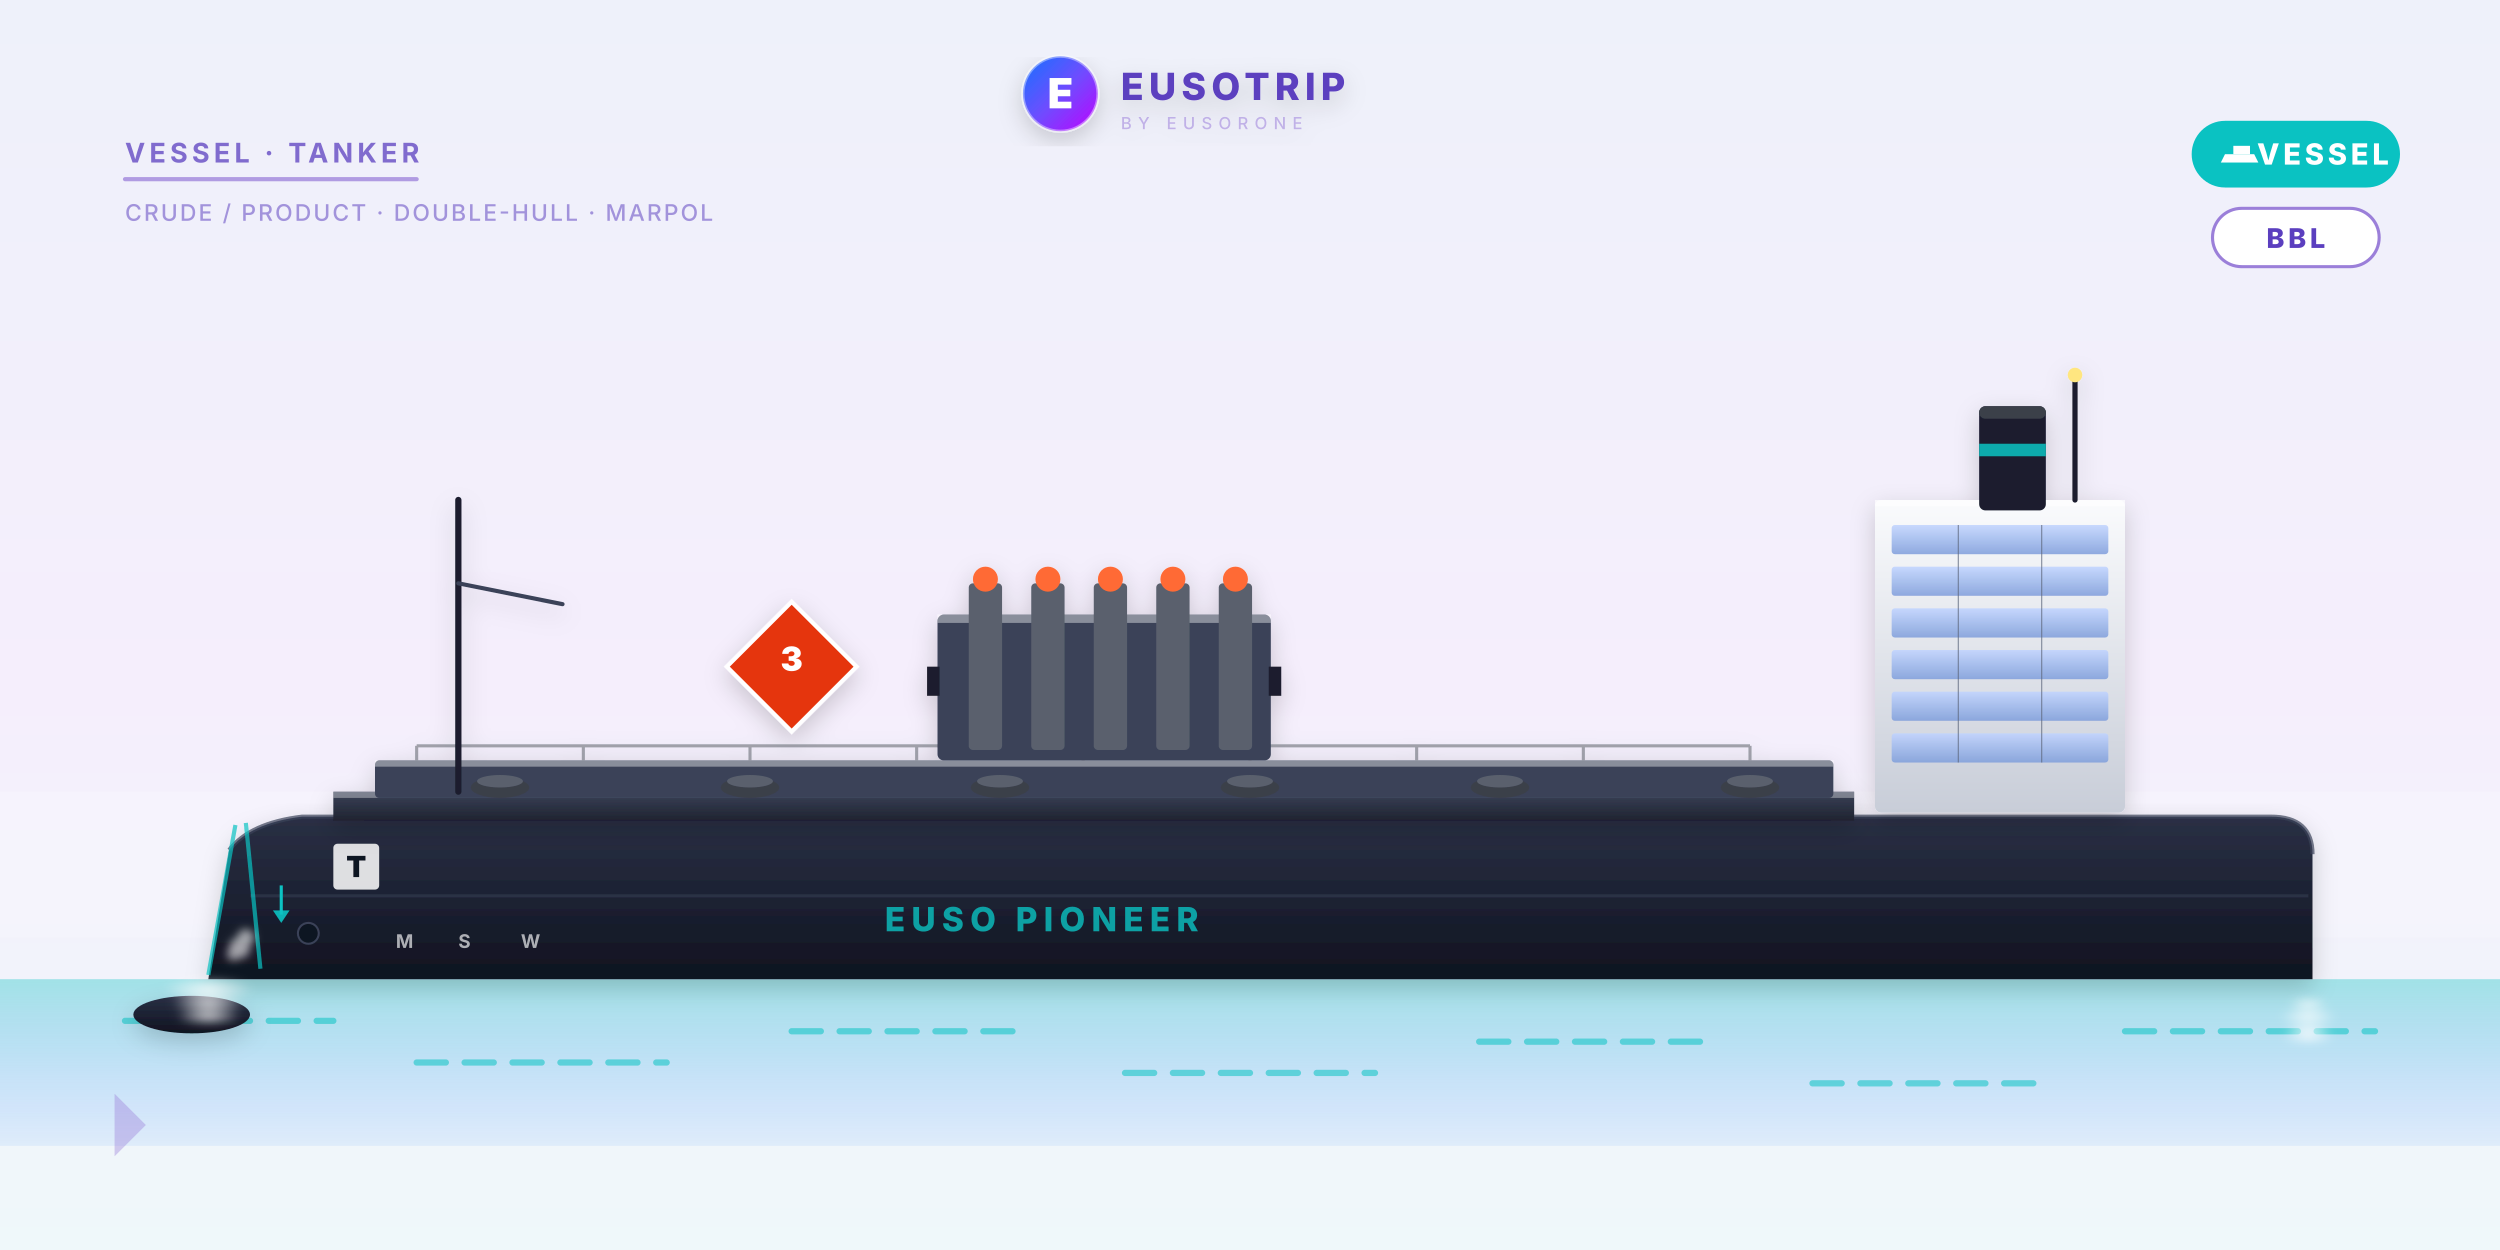
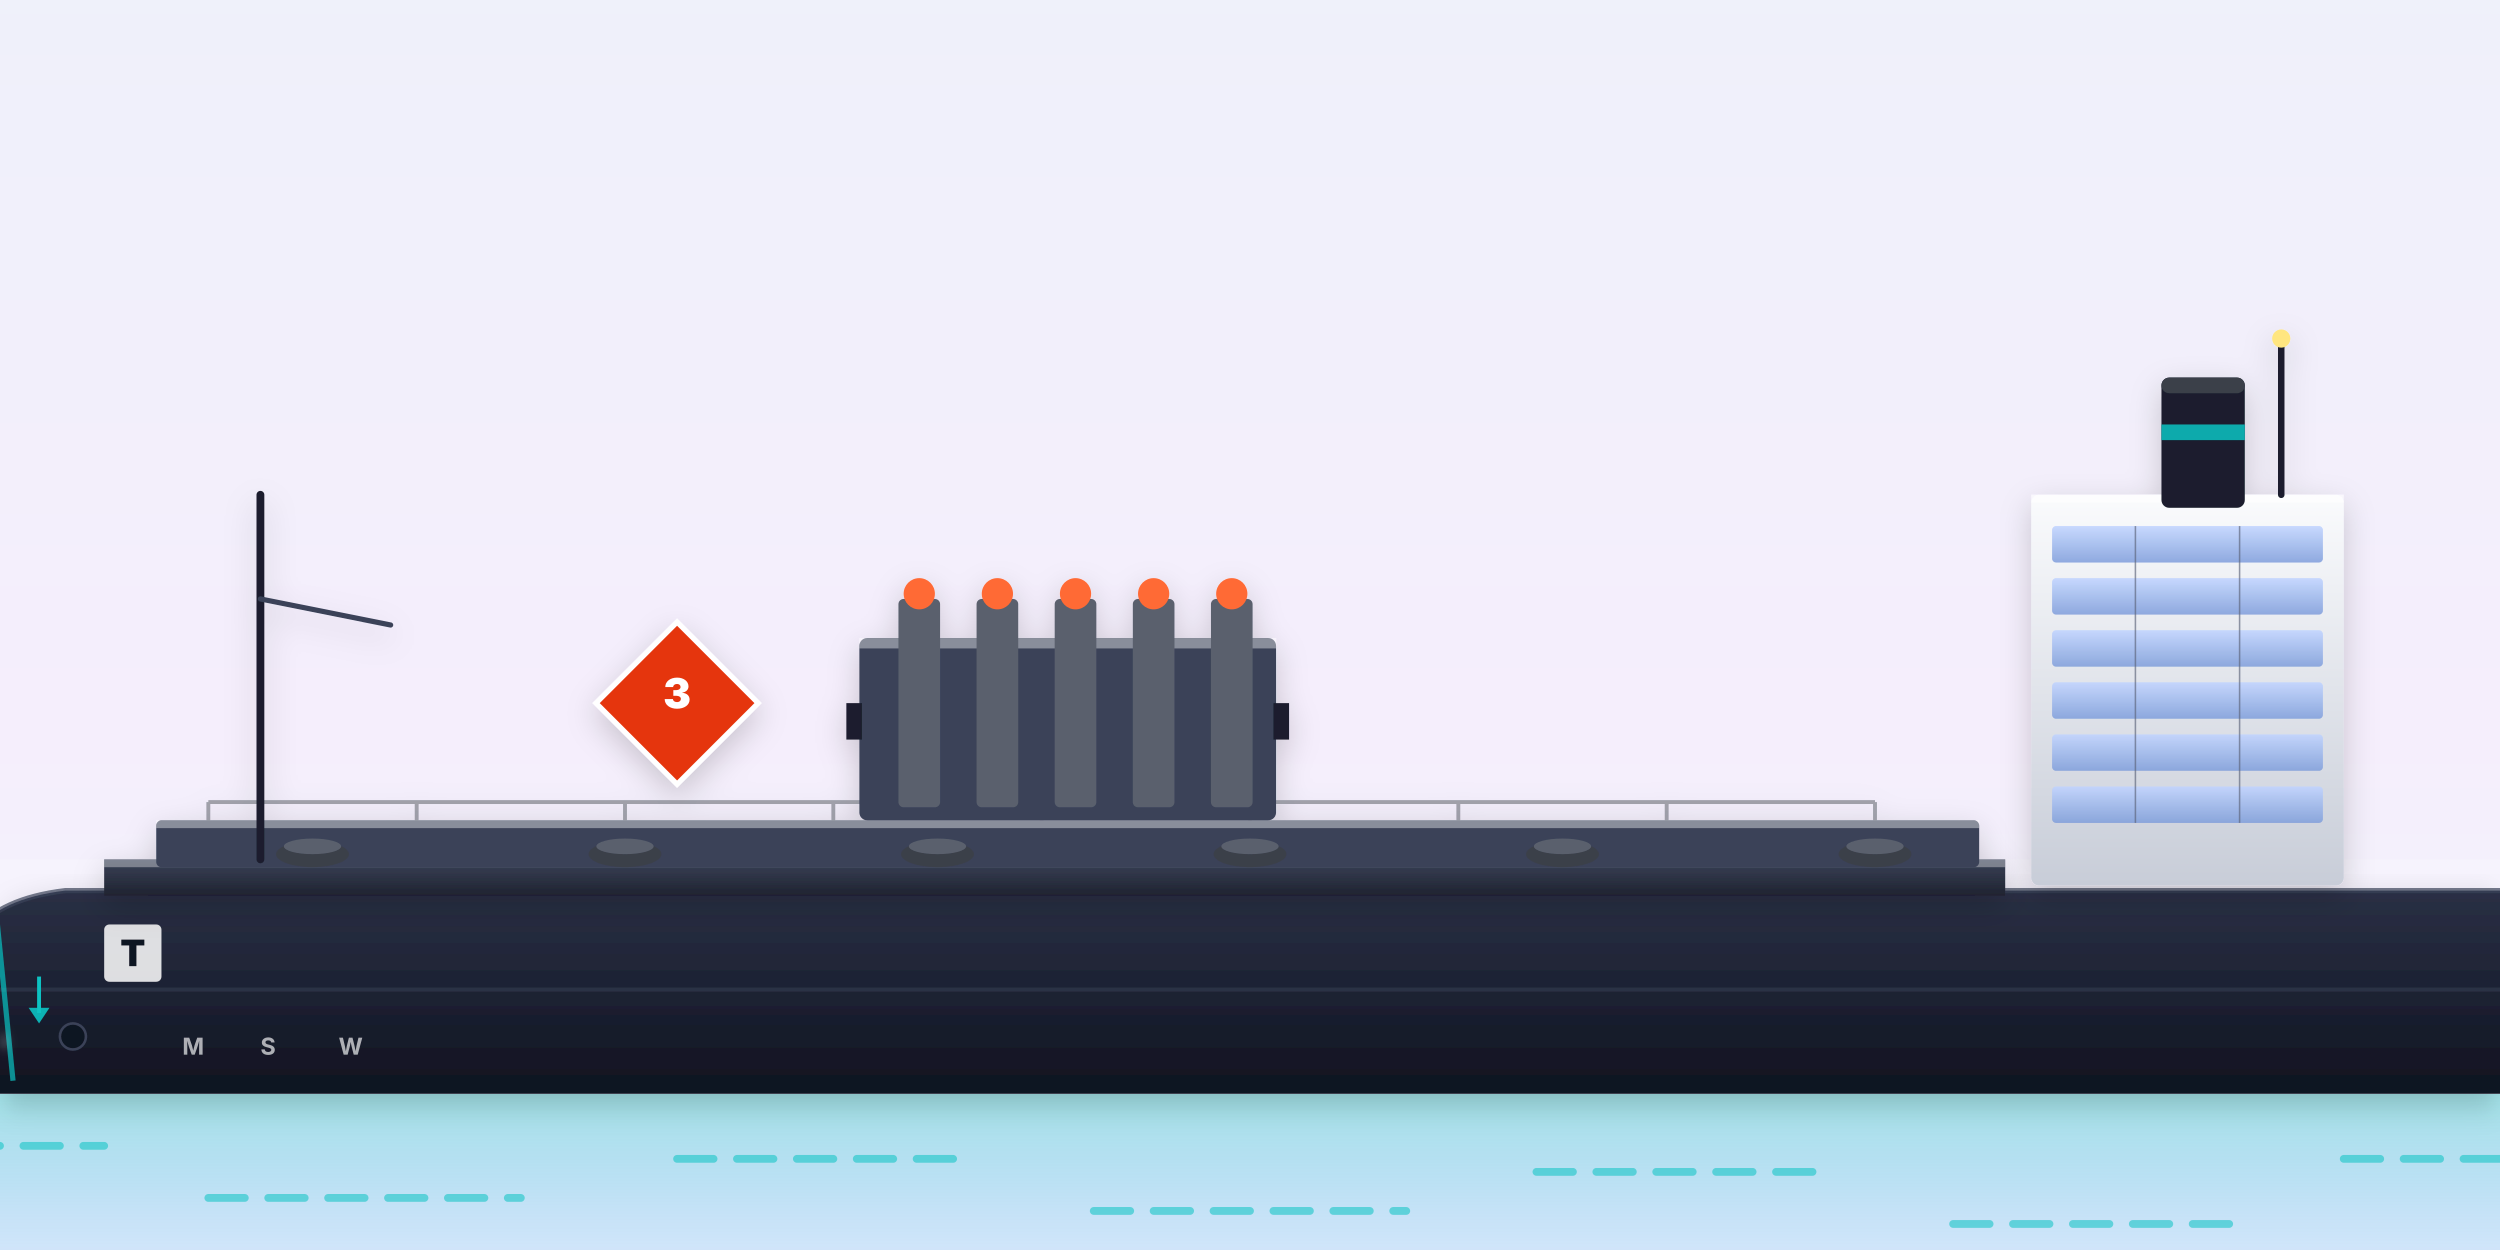
- <svg xmlns="http://www.w3.org/2000/svg" viewBox="0 0 1200 600" width="1200" height="600">
+ <svg xmlns="http://www.w3.org/2000/svg" width="1200" height="600" viewBox="0 50 1200 480" preserveAspectRatio="xMidYMid slice">
  <style>
    /* ========== HULL PITCH — ocean swell, bow rises and falls ========== */
    .hull-pitch {
      transform-origin: 600px 470px;
      animation: hull-pitch 7s ease-in-out infinite;
    }
    @keyframes hull-pitch {
      0%, 100% { transform: rotate(0deg);     }
      25%      { transform: rotate(-0.4deg);  }
      50%      { transform: rotate(0deg);     }
      75%      { transform: rotate(0.35deg);  }
    }
    .hull-roll {
      transform-origin: 600px 470px;
      animation: hull-roll 5.6s ease-in-out infinite;
    }
    @keyframes hull-roll {
      0%, 100% { transform: translateY(0)    skewX(0deg);   }
      50%      { transform: translateY(-1px) skewX(0.3deg); }
    }
    .stack-settle {
      animation: stack-settle 7s ease-in-out infinite -0.4s;
    }
    @keyframes stack-settle {
      0%, 100% { transform: translateY(0); }
      25%      { transform: translateY(0.6px); }
      75%      { transform: translateY(-0.6px); }
    }
    .antenna-arc {
      animation: antenna-arc 7s ease-in-out infinite;
    }
    @keyframes antenna-arc {
      0%, 100% { transform: translate(0,0); }
      25%      { transform: translate(-0.8px, 1px); }
      50%      { transform: translate(0,0); }
      75%      { transform: translate(0.8px, -1px); }
    }
    .bow-wave-1 { animation: bow-wave 2.4s ease-out infinite; }
    .bow-wave-2 { animation: bow-wave 2.4s ease-out infinite -0.8s; }
    .bow-wave-3 { animation: bow-wave 2.4s ease-out infinite -1.6s; }
    @keyframes bow-wave {
      0%   { opacity: 0;    transform: translateX(0)    scale(0.5); }
      15%  { opacity: 0.85; }
      100% { opacity: 0;    transform: translateX(-32px) scale(1.6); }
    }
    .bow-spray {
      animation: bow-spray 1.6s ease-out infinite;
    }
    @keyframes bow-spray {
      0%   { opacity: 0;   transform: translate(0,0)      scale(0.5); }
      20%  { opacity: 0.6; }
      100% { opacity: 0;   transform: translate(-22px,-14px) scale(1.3); }
    }
    .wake-1 { animation: wake-drift 3.2s linear infinite; }
    .wake-2 { animation: wake-drift 3.2s linear infinite -0.7s; }
    .wake-3 { animation: wake-drift 3.2s linear infinite -1.4s; }
    .wake-4 { animation: wake-drift 3.2s linear infinite -2.1s; }
    @keyframes wake-drift {
      0%   { opacity: 0;    transform: translateX(0)   scale(0.6); }
      15%  { opacity: 0.7;  }
      85%  { opacity: 0.3;  }
      100% { opacity: 0;    transform: translateX(85px) scale(1.4); }
    }

    /* ========== ORIGINAL VOCAB ========== */
    .sheen-band { animation: sheen-sweep 5s ease-in-out infinite; }
    @keyframes sheen-sweep {
      0%   { transform: translateX(-740px); }
      60%  { transform: translateX(740px); }
      100% { transform: translateX(740px); }
    }
    .wordmark-breath { animation: wordmark-breath 6s ease-in-out infinite; }
    @keyframes wordmark-breath {
      0%, 100% { opacity: 0.55; }
      50%      { opacity: 0.85; }
    }
    .badge-pulse {
      transform-box: fill-box; transform-origin: center;
      animation: badge-pulse 3.2s ease-in-out infinite;
    }
    @keyframes badge-pulse {
      0%, 100% { transform: scale(1);    opacity: 0.95; }
      50%      { transform: scale(1.04); opacity: 1; }
    }
    .chevron-pulse { animation: chevron-pulse 2.2s ease-in-out infinite; }
    @keyframes chevron-pulse {
      0%, 100% { opacity: 0.30; transform: translateX(0); }
      50%      { opacity: 0.65; transform: translateX(-4px); }
    }
    .sky-drift { animation: sky-drift 14s ease-in-out infinite; }
    @keyframes sky-drift {
      0%   { transform: translateX(-200px); }
      100% { transform: translateX(1400px); }
    }
    .bridge-window-pulse { animation: bridge-window-pulse 4s ease-in-out infinite; }
    @keyframes bridge-window-pulse {
      0%, 100% { opacity: 0.78; }
      50%      { opacity: 0.95; }
    }
    .antenna-blink {
      animation: antenna-blink 1.4s ease-in-out infinite;
      transform-box: fill-box; transform-origin: center;
    }
    @keyframes antenna-blink {
      0%, 65%, 100% { opacity: 0.35; transform: scale(1); }
      70%, 80%      { opacity: 1;    transform: scale(1.25); }
    }
    .bow-pulse { animation: bow-pulse 2.6s ease-in-out infinite; }
    @keyframes bow-pulse {
      0%, 100% { opacity: 0.55; }
      50%      { opacity: 0.95; }
    }
    .draft-fade { animation: draft-fade 7s ease-in-out infinite; }
    @keyframes draft-fade {
      0%, 100% { opacity: 0.55; }
      50%      { opacity: 0.78; }
    }
    /* ========== BRAND LOCKUP ========== */
    .brand-mark {
      transform-box: fill-box; transform-origin: center;
      animation: brand-pulse 3.6s ease-in-out infinite;
    }
    @keyframes brand-pulse {
      0%, 100% { transform: scale(1);    opacity: 0.92; }
      50%      { transform: scale(1.05); opacity: 1; }
    }
    .brand-word { animation: brand-word-breath 6s ease-in-out infinite; }
    @keyframes brand-word-breath {
      0%, 100% { opacity: 0.78; }
      50%      { opacity: 1; }
    }

    @media (prefers-reduced-motion: reduce) {
      .hull-pitch, .hull-roll, .stack-settle, .antenna-arc,
      .bow-wave-1, .bow-wave-2, .bow-wave-3, .bow-spray,
      .wake-1, .wake-2, .wake-3, .wake-4,
      .sheen-band, .wordmark-breath, .badge-pulse, .chevron-pulse,
      .sky-drift, .bridge-window-pulse, .antenna-blink,
      .bow-pulse, .draft-fade, .brand-mark, .brand-word { animation: none !important; }
    }
+   
+     /* ========== DARK-MODE OVERRIDES (2026-05-16) ========== */
+     @media (prefers-color-scheme: dark) {
+       .sky-bg          { fill: url(#skyDark) !important; }
+       .ground-line     { stroke: #5E4FC6 !important; opacity: 0.55 !important; }
+       .ground-shadow   { fill: #060912 !important; opacity: 0.55 !important; }
+       .brand-word      { fill: #C9B6FF !important; }
+       .brand-tagline   { fill: #8B7FE3 !important; }
+       .equipment-label { fill: #C9B6FF !important; }
+       .equipment-sub   { fill: #8B7FE3 !important; }
+       .equipment-rule  { stroke: #6E4DFF !important; }
+     }
  </style>
  <defs>
+     <linearGradient id="skyDark" x1="0" y1="0" x2="0" y2="1">
+       <stop offset="0%" stop-color="#0A0F1F" />
+       <stop offset="55%" stop-color="#141A2E" />
+       <stop offset="100%" stop-color="#0B0F1B" />
+     </linearGradient>
    <linearGradient id="brandIridescent" x1="0" y1="0" x2="1" y2="1">
      <stop offset="0%" stop-color="#1473FF" />
      <stop offset="50%" stop-color="#6E4DFF" />
      <stop offset="100%" stop-color="#BE01FF" />
    </linearGradient>
    <linearGradient id="sky" x1="0" y1="0" x2="0" y2="1">
      <stop offset="0%" stop-color="#EEF1FA" />
      <stop offset="55%" stop-color="#F5EEFC" />
      <stop offset="100%" stop-color="#EFF8FA" />
    </linearGradient>
    <linearGradient id="hull" x1="0" y1="0" x2="0" y2="1">
      <stop offset="0%" stop-color="#2A3045" />
      <stop offset="100%" stop-color="#0F1320" />
    </linearGradient>
    <linearGradient id="hullDeck" x1="0" y1="0" x2="0" y2="1">
      <stop offset="0%" stop-color="#3A4258" />
      <stop offset="100%" stop-color="#1F2330" />
    </linearGradient>
    <linearGradient id="water" x1="0" y1="0" x2="0" y2="1">
      <stop offset="0%" stop-color="#0AC2C2" stop-opacity="0.35" />
      <stop offset="100%" stop-color="#1473FF" stop-opacity="0.08" />
    </linearGradient>
    <linearGradient id="bridge" x1="0" y1="0" x2="0" y2="1">
      <stop offset="0%" stop-color="#FAFBFD" />
      <stop offset="100%" stop-color="#C8CDD8" />
    </linearGradient>
    <linearGradient id="windowGlass" x1="0" y1="0" x2="0" y2="1">
      <stop offset="0%" stop-color="#BFD3FF" />
      <stop offset="100%" stop-color="#7E9DDB" />
    </linearGradient>
    <filter id="rigShadow" x="-10%" y="-10%" width="120%" height="130%">
      <feGaussianBlur in="SourceAlpha" stdDeviation="6" />
      <feOffset dx="0" dy="4" result="offsetBlur" />
      <feComponentTransfer>
        <feFuncA type="linear" slope="0.18" />
      </feComponentTransfer>
      <feMerge>
        <feMergeNode />
        <feMergeNode in="SourceGraphic" />
      </feMerge>
    </filter>
    <radialGradient id="foam" cx="0.5" cy="0.5" r="0.5">
      <stop offset="0%" stop-color="#FFFFFF" stop-opacity="0.85" />
      <stop offset="60%" stop-color="#FFFFFF" stop-opacity="0.35" />
      <stop offset="100%" stop-color="#FFFFFF" stop-opacity="0" />
    </radialGradient>
    <filter id="foamBlur" x="-50%" y="-50%" width="200%" height="200%">
      <feGaussianBlur stdDeviation="2" />
    </filter>
    <filter id="smokeBlur" x="-50%" y="-50%" width="200%" height="200%">
      <feGaussianBlur stdDeviation="3" />
    </filter>
  </defs>
  <g class="hull-pitch">
    <g class="hull-roll">
-       <rect width="1200" height="600" fill="url(#sky)" />
+       <rect class="sky-bg" width="1200" height="600" fill="url(#sky)" />
      <rect x="0" y="380" width="1200" height="70" fill="#FFFFFF" opacity="0.18" />
      <rect x="0" y="470" width="1200" height="80" fill="url(#water)" />
      <g stroke="#0AC2C2" stroke-width="3" stroke-linecap="round" opacity="0.55">
        <line x1="60" y1="490" x2="160" y2="490" stroke-dasharray="14 9" />
        <line x1="200" y1="510" x2="320" y2="510" stroke-dasharray="14 9" />
        <line x1="380" y1="495" x2="490" y2="495" stroke-dasharray="14 9" />
        <line x1="540" y1="515" x2="660" y2="515" stroke-dasharray="14 9" />
        <line x1="710" y1="500" x2="820" y2="500" stroke-dasharray="14 9" />
        <line x1="870" y1="520" x2="980" y2="520" stroke-dasharray="14 9" />
        <line x1="1020" y1="495" x2="1140" y2="495" stroke-dasharray="14 9" />
      </g>
      <g filter="url(#rigShadow)">
        <ellipse cx="92" cy="487" rx="28" ry="9" fill="url(#hull)" />
        <path d="M 100 470 L 110 408 Q 120 395 145 392 L 1090 392 Q 1110 392 1110 410 L 1110 470 Z" fill="url(#hull)" />
        <path d="M 110 408 Q 120 395 145 392 L 1090 392 Q 1110 392 1110 410" stroke="#3A4258" stroke-width="2" fill="none" opacity="0.7" />
        <line x1="120" y1="430" x2="1108" y2="430" stroke="#3A4258" stroke-width="1.5" opacity="0.5" />
        <line x1="118" y1="395" x2="125" y2="465" stroke="#0AC2C2" stroke-width="2" opacity="0.7" />
        <g transform="translate(135 425)">
          <line x1="0" y1="0" x2="0" y2="14" stroke="#0AC2C2" stroke-width="1.5" />
          <path d="M -4 12 L 4 12 L 0 18 Z" fill="#0AC2C2" opacity="0.9" />
        </g>
        <g fill="#FFFFFF" opacity="0.65" font-family="Inter, system-ui, sans-serif" font-weight="700" font-size="9">
          <text x="190" y="455">M</text>
          <text x="220" y="455">S</text>
          <text x="250" y="455">W</text>
        </g>
        <circle cx="148" cy="448" r="5" fill="#0F1320" stroke="#3A4258" stroke-width="1" />
-         <text x="500" y="447" text-anchor="middle" font-family="Inter, system-ui, sans-serif" font-weight="800" font-size="16" fill="#0AC2C2" opacity="0.8" letter-spacing="3">EUSO PIONEER</text>
        <g>
          <rect x="160" y="405" width="22" height="22" rx="2" fill="#FFFFFF" opacity="0.85" />
          <text x="171" y="421" text-anchor="middle" font-family="Inter, system-ui, sans-serif" font-weight="900" font-size="14" fill="#0F1320">T</text>
        </g>
      </g>
      <g filter="url(#rigShadow)">
        <rect x="160" y="380" width="730" height="14" fill="url(#hullDeck)" />
        <rect x="160" y="380" width="730" height="3" fill="#FFFFFF" opacity="0.35" />
        <rect x="180" y="365" width="700" height="18" rx="2" fill="#3A4258" />
        <rect x="180" y="365" width="700" height="3" fill="#FFFFFF" opacity="0.4" />
        <g stroke="#7A7F88" stroke-width="1.5" opacity="0.7">
          <line x1="200" y1="358" x2="200" y2="365" />
          <line x1="280" y1="358" x2="280" y2="365" />
          <line x1="360" y1="358" x2="360" y2="365" />
          <line x1="440" y1="358" x2="440" y2="365" />
          <line x1="520" y1="358" x2="520" y2="365" />
          <line x1="600" y1="358" x2="600" y2="365" />
          <line x1="680" y1="358" x2="680" y2="365" />
          <line x1="760" y1="358" x2="760" y2="365" />
          <line x1="840" y1="358" x2="840" y2="365" />
          <line x1="200" y1="358" x2="840" y2="358" />
        </g>
        <g>
          <ellipse cx="240" cy="378" rx="14" ry="5" fill="#3A3F4A" />
          <ellipse cx="240" cy="375" rx="11" ry="3" fill="#5A606D" />
        </g>
        <g>
          <ellipse cx="360" cy="378" rx="14" ry="5" fill="#3A3F4A" />
          <ellipse cx="360" cy="375" rx="11" ry="3" fill="#5A606D" />
        </g>
        <g>
          <ellipse cx="480" cy="378" rx="14" ry="5" fill="#3A3F4A" />
          <ellipse cx="480" cy="375" rx="11" ry="3" fill="#5A606D" />
        </g>
        <g>
          <ellipse cx="600" cy="378" rx="14" ry="5" fill="#3A3F4A" />
          <ellipse cx="600" cy="375" rx="11" ry="3" fill="#5A606D" />
        </g>
        <g>
          <ellipse cx="720" cy="378" rx="14" ry="5" fill="#3A3F4A" />
          <ellipse cx="720" cy="375" rx="11" ry="3" fill="#5A606D" />
        </g>
        <g>
          <ellipse cx="840" cy="378" rx="14" ry="5" fill="#3A3F4A" />
          <ellipse cx="840" cy="375" rx="11" ry="3" fill="#5A606D" />
        </g>
        <g>
          <rect x="450" y="295" width="160" height="70" rx="3" fill="#3A4258" />
          <rect x="450" y="295" width="160" height="4" fill="#FFFFFF" opacity="0.4" />
          <g fill="#5A606D">
            <rect x="465" y="280" width="16" height="80" rx="2" />
            <rect x="495" y="280" width="16" height="80" rx="2" />
            <rect x="525" y="280" width="16" height="80" rx="2" />
            <rect x="555" y="280" width="16" height="80" rx="2" />
            <rect x="585" y="280" width="16" height="80" rx="2" />
          </g>
          <g fill="#FF6B35">
            <circle cx="473" cy="278" r="6" />
            <circle cx="503" cy="278" r="6" />
            <circle cx="533" cy="278" r="6" />
            <circle cx="563" cy="278" r="6" />
            <circle cx="593" cy="278" r="6" />
          </g>
          <g fill="#1A1F2E">
            <rect x="445" y="320" width="6" height="14" />
            <rect x="609" y="320" width="6" height="14" />
          </g>
        </g>
        <line x1="220" y1="380" x2="220" y2="240" stroke="#1A1F2E" stroke-width="3" stroke-linecap="round" />
        <line x1="220" y1="280" x2="270" y2="290" stroke="#3A4258" stroke-width="2" stroke-linecap="round" />
        <g transform="translate(380 320) rotate(45)">
          <rect x="-22" y="-22" width="44" height="44" fill="#E5350D" stroke="#FFFFFF" stroke-width="2" />
          <g transform="rotate(-45)">
            <text y="2" text-anchor="middle" font-family="Inter, system-ui, sans-serif" font-weight="900" font-size="16" fill="#FFFFFF">3</text>
          </g>
        </g>
      </g>
    </g>
  </g>
  <g filter="url(#rigShadow)">
    <rect x="900" y="240" width="120" height="150" rx="3" fill="url(#bridge)" />
    <rect x="900" y="240" width="120" height="3" fill="#FFFFFF" opacity="0.6" />
    <g fill="url(#windowGlass)" opacity="0.85">
      <rect x="908" y="252" width="104" height="14" rx="1.5" />
      <rect x="908" y="272" width="104" height="14" rx="1.5" />
      <rect x="908" y="292" width="104" height="14" rx="1.5" />
      <rect x="908" y="312" width="104" height="14" rx="1.5" />
      <rect x="908" y="332" width="104" height="14" rx="1.5" />
      <rect x="908" y="352" width="104" height="14" rx="1.5" />
    </g>
    <g stroke="#5A6378" stroke-width="0.6" opacity="0.65">
      <line x1="940" y1="252" x2="940" y2="366" />
      <line x1="980" y1="252" x2="980" y2="366" />
    </g>
    <rect x="950" y="195" width="32" height="50" rx="3" fill="#1A1F2E" />
    <rect x="950" y="195" width="32" height="6" rx="3" fill="#3A3F4A" />
    <rect x="950" y="213" width="32" height="6" fill="#0AC2C2" opacity="0.85" />
    <line x1="996" y1="240" x2="996" y2="180" stroke="#1A1F2E" stroke-width="2.5" stroke-linecap="round" />
    <circle cx="996" cy="180" r="3.5" fill="#FFE680" />
  </g>
  <line x1="113" y1="396" x2="100" y2="468" stroke="#0AC2C2" stroke-width="2" opacity="0.7" />
-   <g>
-     <rect x="1052" y="58" width="100" height="32" rx="16" ry="16" fill="#0AC2C2" />
-     <g transform="translate(1066 70)" fill="#FFFFFF">
-       <path d="M 0 8 L 2 4 L 16 4 L 18 8 Z" />
-       <rect x="6" y="0" width="8" height="4" />
-     </g>
-     <text x="1115" y="79" text-anchor="middle" font-family="Inter, system-ui, sans-serif" font-weight="800" font-size="14" letter-spacing="1.8" fill="#FFFFFF">VESSEL</text>
-   </g>
-   <g>
-     <rect x="1062" y="100" width="80" height="28" rx="14" ry="14" fill="#FFFFFF" stroke="#9B7FD9" stroke-width="1.5" />
-     <text x="1102" y="119" text-anchor="middle" font-family="Inter, system-ui, sans-serif" font-weight="800" font-size="13" letter-spacing="1.8" fill="#5B3FBF">BBL</text>
-   </g>
  <g opacity="0.75">
-     <text x="60" y="78" font-family="Inter, system-ui, sans-serif" font-weight="700" font-size="13" letter-spacing="2" fill="#5B3FBF">VESSEL · TANKER</text>
-     <line x1="60" y1="86" x2="200" y2="86" stroke="#9B7FD9" stroke-width="2" stroke-linecap="round" />
-     <text x="60" y="106" font-family="Inter, system-ui, sans-serif" font-weight="500" font-size="11" letter-spacing="1" fill="#5B3FBF" opacity="0.7">CRUDE / PRODUCT · DOUBLE-HULL · MARPOL</text>
-   </g>
-   <g opacity="0.4">
-     <path d="M 70 540 L 55 525 L 55 555 Z" fill="#9B7FD9" />
  </g>
  <g filter="url(#foamBlur)">
    <ellipse class="wake-1" cx="1108" cy="488" rx="14" ry="4" fill="url(#foam)" />
    <ellipse class="wake-2" cx="1108" cy="494" rx="12" ry="3" fill="url(#foam)" />
    <ellipse class="wake-3" cx="1108" cy="482" rx="10" ry="3" fill="url(#foam)" />
    <ellipse class="wake-4" cx="1108" cy="498" rx="13" ry="3" fill="url(#foam)" />
  </g>
  <g filter="url(#foamBlur)">
    <ellipse class="bow-wave-1" cx="100" cy="475" rx="22" ry="6" fill="url(#foam)" />
    <ellipse class="bow-wave-2" cx="100" cy="482" rx="18" ry="5" fill="url(#foam)" />
    <ellipse class="bow-wave-3" cx="100" cy="488" rx="16" ry="4" fill="url(#foam)" />
  </g>
  <g filter="url(#foamBlur)" opacity="0.6">
    <circle class="bow-spray" cx="115" cy="455" r="5" fill="#FFFFFF" />
    <circle class="bow-spray" cx="118" cy="450" r="4" fill="#FFFFFF" style="animation-delay:-0.5s" />
    <circle class="bow-spray" cx="112" cy="458" r="3" fill="#FFFFFF" style="animation-delay:-1s" />
  </g>
-   <g class="brand-lockup" filter="url(#rigShadow)" transform="translate(490 26)">
-     <g class="brand-mark">
-       <circle cx="19" cy="19" r="18" fill="url(#brandIridescent)" />
-       <circle cx="19" cy="19" r="18" fill="none" stroke="#FFFFFF" stroke-width="1.5" opacity="0.4" />
-       <text x="19" y="26" text-anchor="middle" font-family="Inter, system-ui, sans-serif" font-weight="900" font-size="20" fill="#FFFFFF" letter-spacing="-1">E</text>
-     </g>
-     <text class="brand-word" x="48" y="22" font-family="Inter, system-ui, sans-serif" font-weight="800" font-size="18" letter-spacing="2.5" fill="#5B3FBF">EUSOTRIP</text>
-     <text x="48" y="36" font-family="Inter, system-ui, sans-serif" font-weight="500" font-size="8" letter-spacing="3" fill="#9B7FD9" opacity="0.55">BY EUSORONE</text>
-   </g>
</svg>
